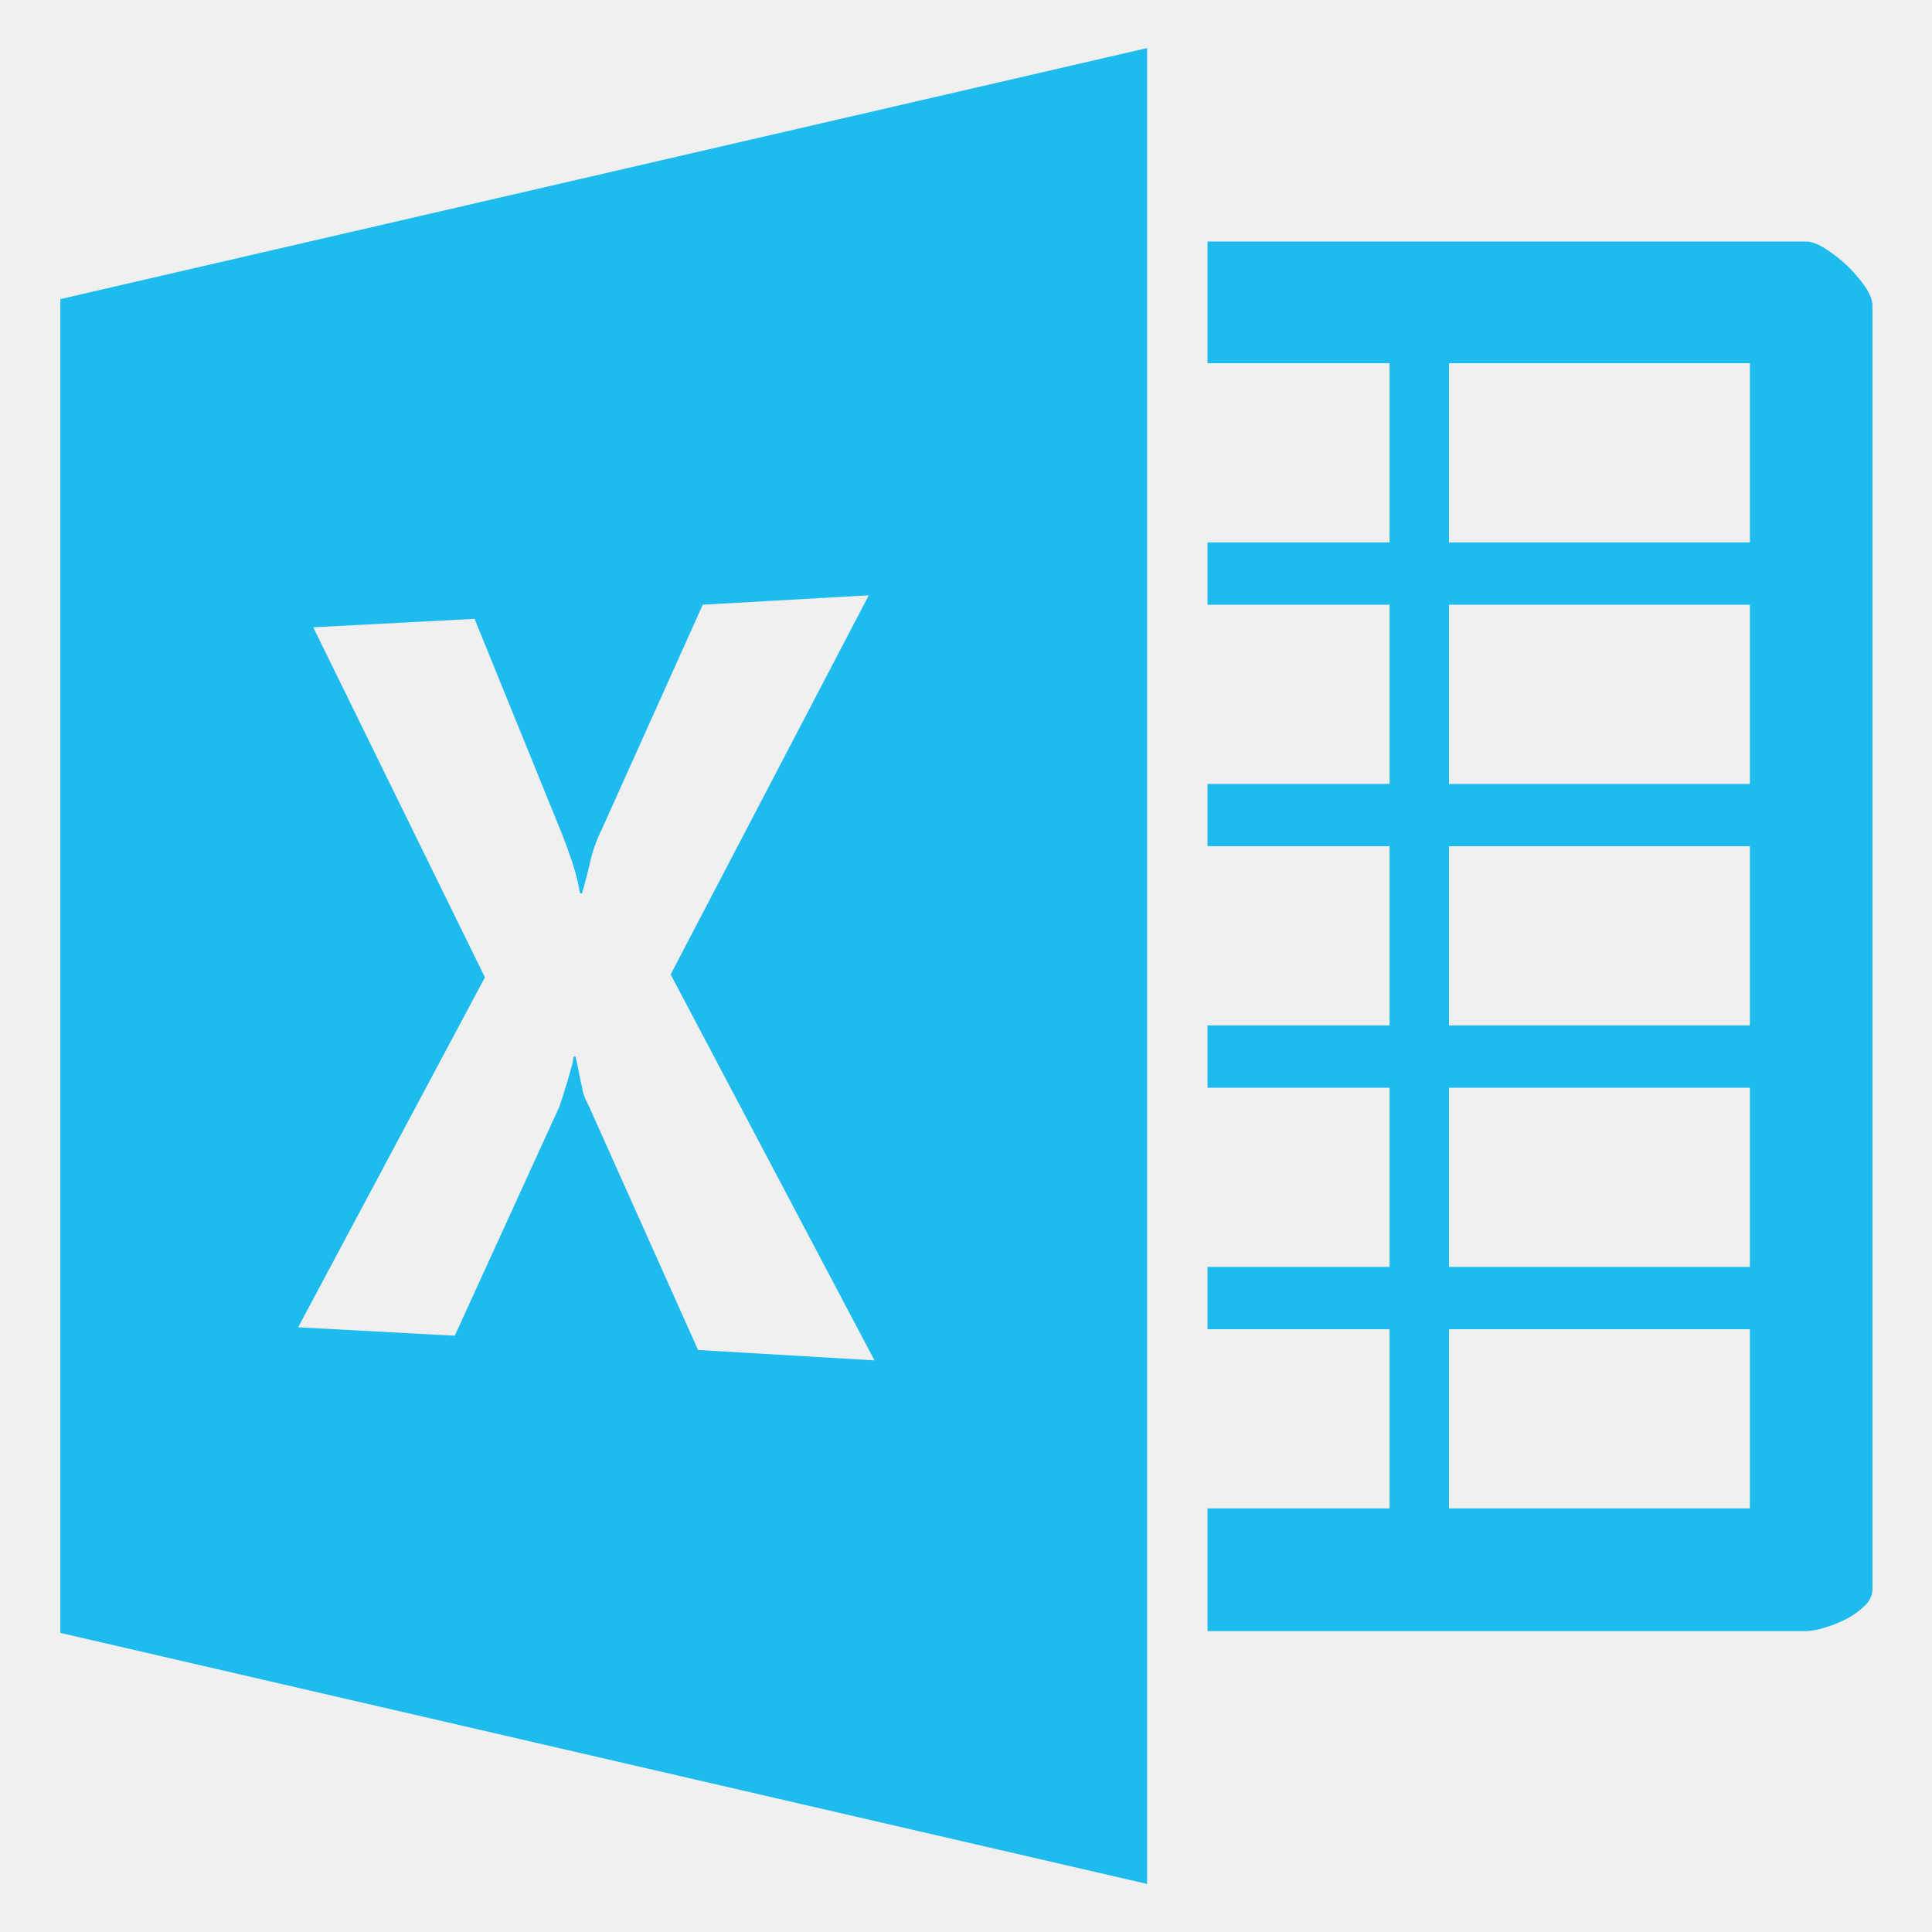
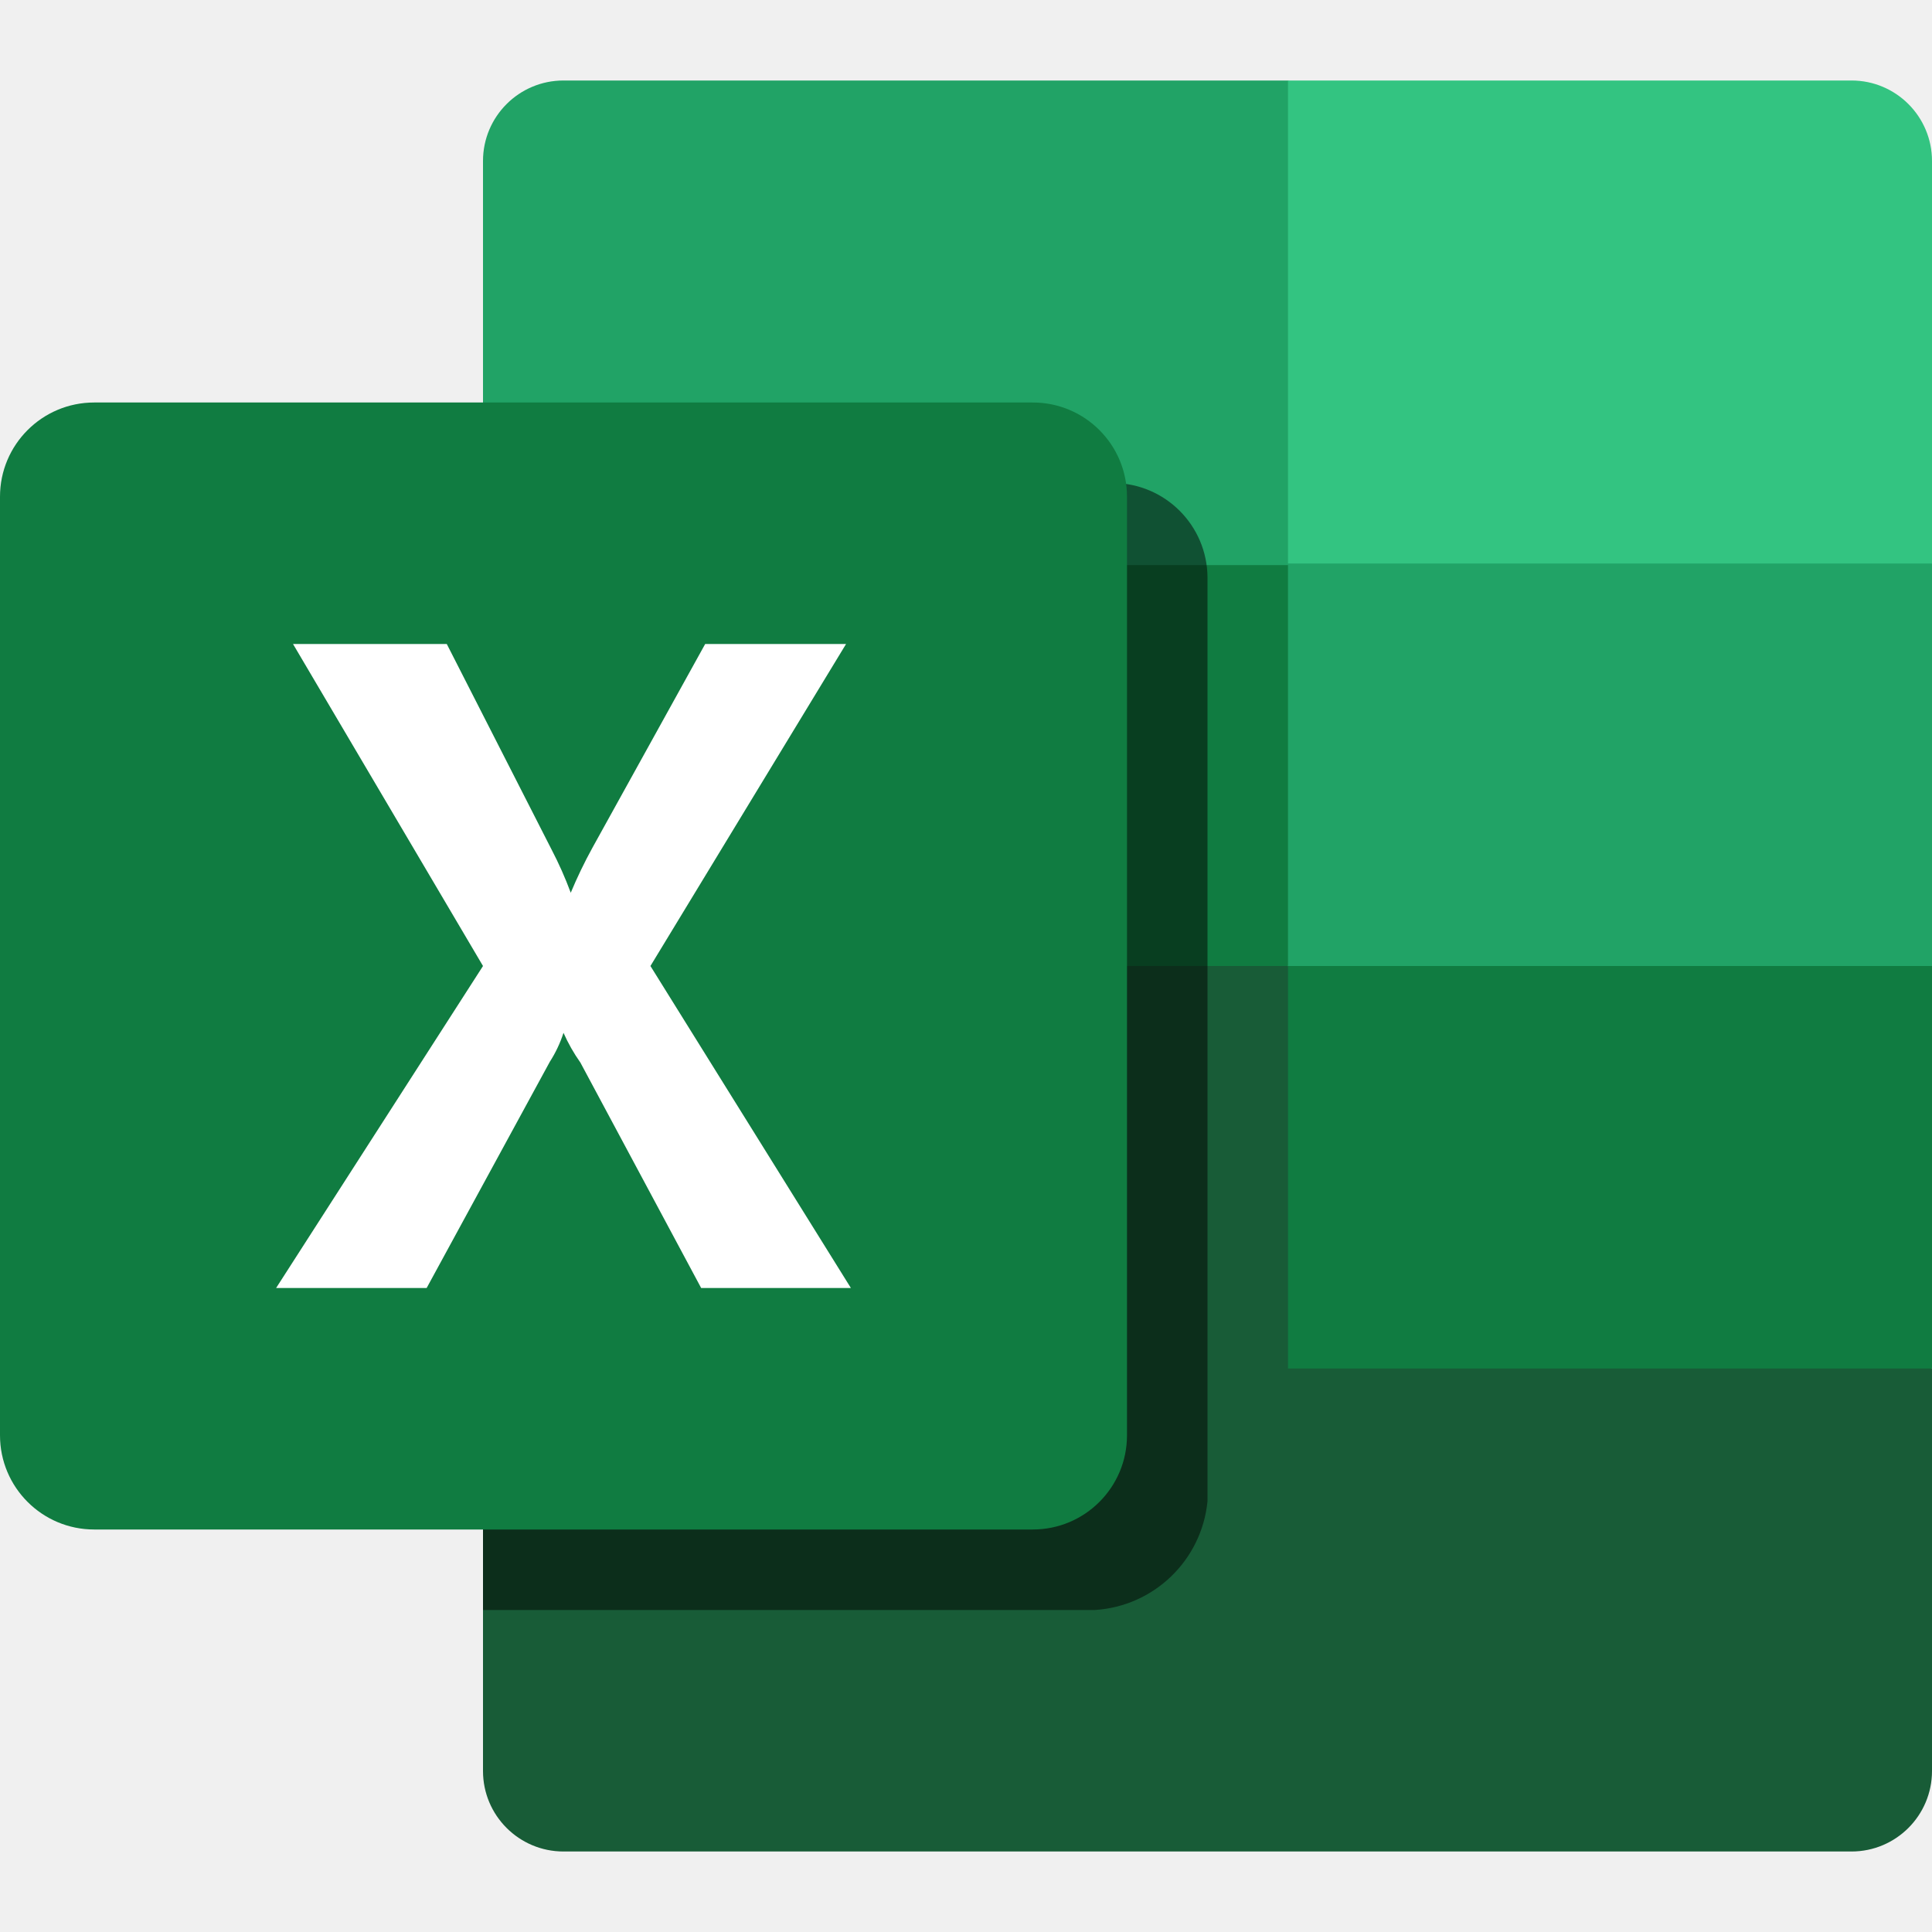
- <svg xmlns="http://www.w3.org/2000/svg" viewBox="8 8 16 16">
-   <path d="M8.5 10.477l9-2.079v15.204l-9-2.079V10.477zm3.516 5.617l-1.547 2.898 1.297.07.867-1.898.027-.082a4.554 4.554 0 0 0 .074-.25.386.386 0 0 0 .016-.082h.016c.01.042.02.084.027.125.008.042.016.084.027.125.005.047.024.1.055.156l.906 2.024 1.461.086-1.688-3.196 1.641-3.14-1.375.078-.836 1.86c-.042.083-.073.17-.094.26a4.704 4.704 0 0 1-.07.27h-.016a1.882 1.882 0 0 0-.066-.261 4.641 4.641 0 0 0-.09-.246l-.718-1.766-1.336.07 1.422 2.899zM22.96 10c.04 0 .094.02.156.059a1.153 1.153 0 0 1 .328.312c.041.06.063.113.063.16v10.633a.188.188 0 0 1-.063.133.623.623 0 0 1-.152.11.98.98 0 0 1-.184.073.552.552 0 0 1-.148.028H18v-1.016h1.508v-1.484H18v-.516h1.508v-1.484H18v-.516h1.508v-1.484H18v-.516h1.508v-1.484H18v-.516h1.508v-1.484H18V10h4.96zm-.469 1.008H20v1.484h2.492v-1.484zm0 2H20v1.484h2.492v-1.484zm0 2H20v1.484h2.492v-1.484zm0 2H20v1.484h2.492v-1.484zm0 2H20v1.484h2.492v-1.484z" fill="#1ebbee" />
+ <svg xmlns="http://www.w3.org/2000/svg" viewBox="0 0 24 24">
+   <defs>
+     <style>.cls-1{fill:#21a366;}.cls-2{fill:none;}.cls-3{fill:#107c41;}.cls-4{fill:#33c481;}.cls-5{fill:#185c37;}.cls-6{opacity:0.5;}.cls-7{fill:#fff;}</style>
+   </defs>
+   <g id="Excel">
+     <g id="_24" data-name="24">
+       <path class="cls-1" d="M16,1H7A1,1,0,0,0,6,2V7l10,5,4,1.5L24,12V7Z" />
+       <rect class="cls-2" width="24" height="24" />
+       <rect class="cls-3" x="6" y="7.02" width="10" height="4.98" />
+       <path class="cls-4" d="M24,2V7H16V1h7A1,1,0,0,1,24,2Z" />
+       <path class="cls-5" d="M16,12H6V22a1,1,0,0,0,1,1H23a1,1,0,0,0,1-1V17Z" />
+       <path class="cls-6" d="M13.83,6H6V20h7.6A1.5,1.5,0,0,0,15,18.65V7.17A1.18,1.18,0,0,0,13.83,6Z" />
+       <rect id="Back_Plate" data-name="Back Plate" class="cls-3" y="5" width="14" height="14" rx="1.17" />
+       <path class="cls-7" d="M3.43,16,6,12,3.64,8H5.55l1.3,2.55a4.63,4.63,0,0,1,.24.54h0a5.77,5.77,0,0,1,.27-.56L8.76,8h1.75L8.08,12l2.49,4H8.71l-1.5-2.8A2.14,2.14,0,0,1,7,12.83H7a1.54,1.54,0,0,1-.17.36L5.3,16Z" />
+       <rect class="cls-3" x="16" y="12" width="8" height="5" />
+     </g>
+   </g>
</svg>
